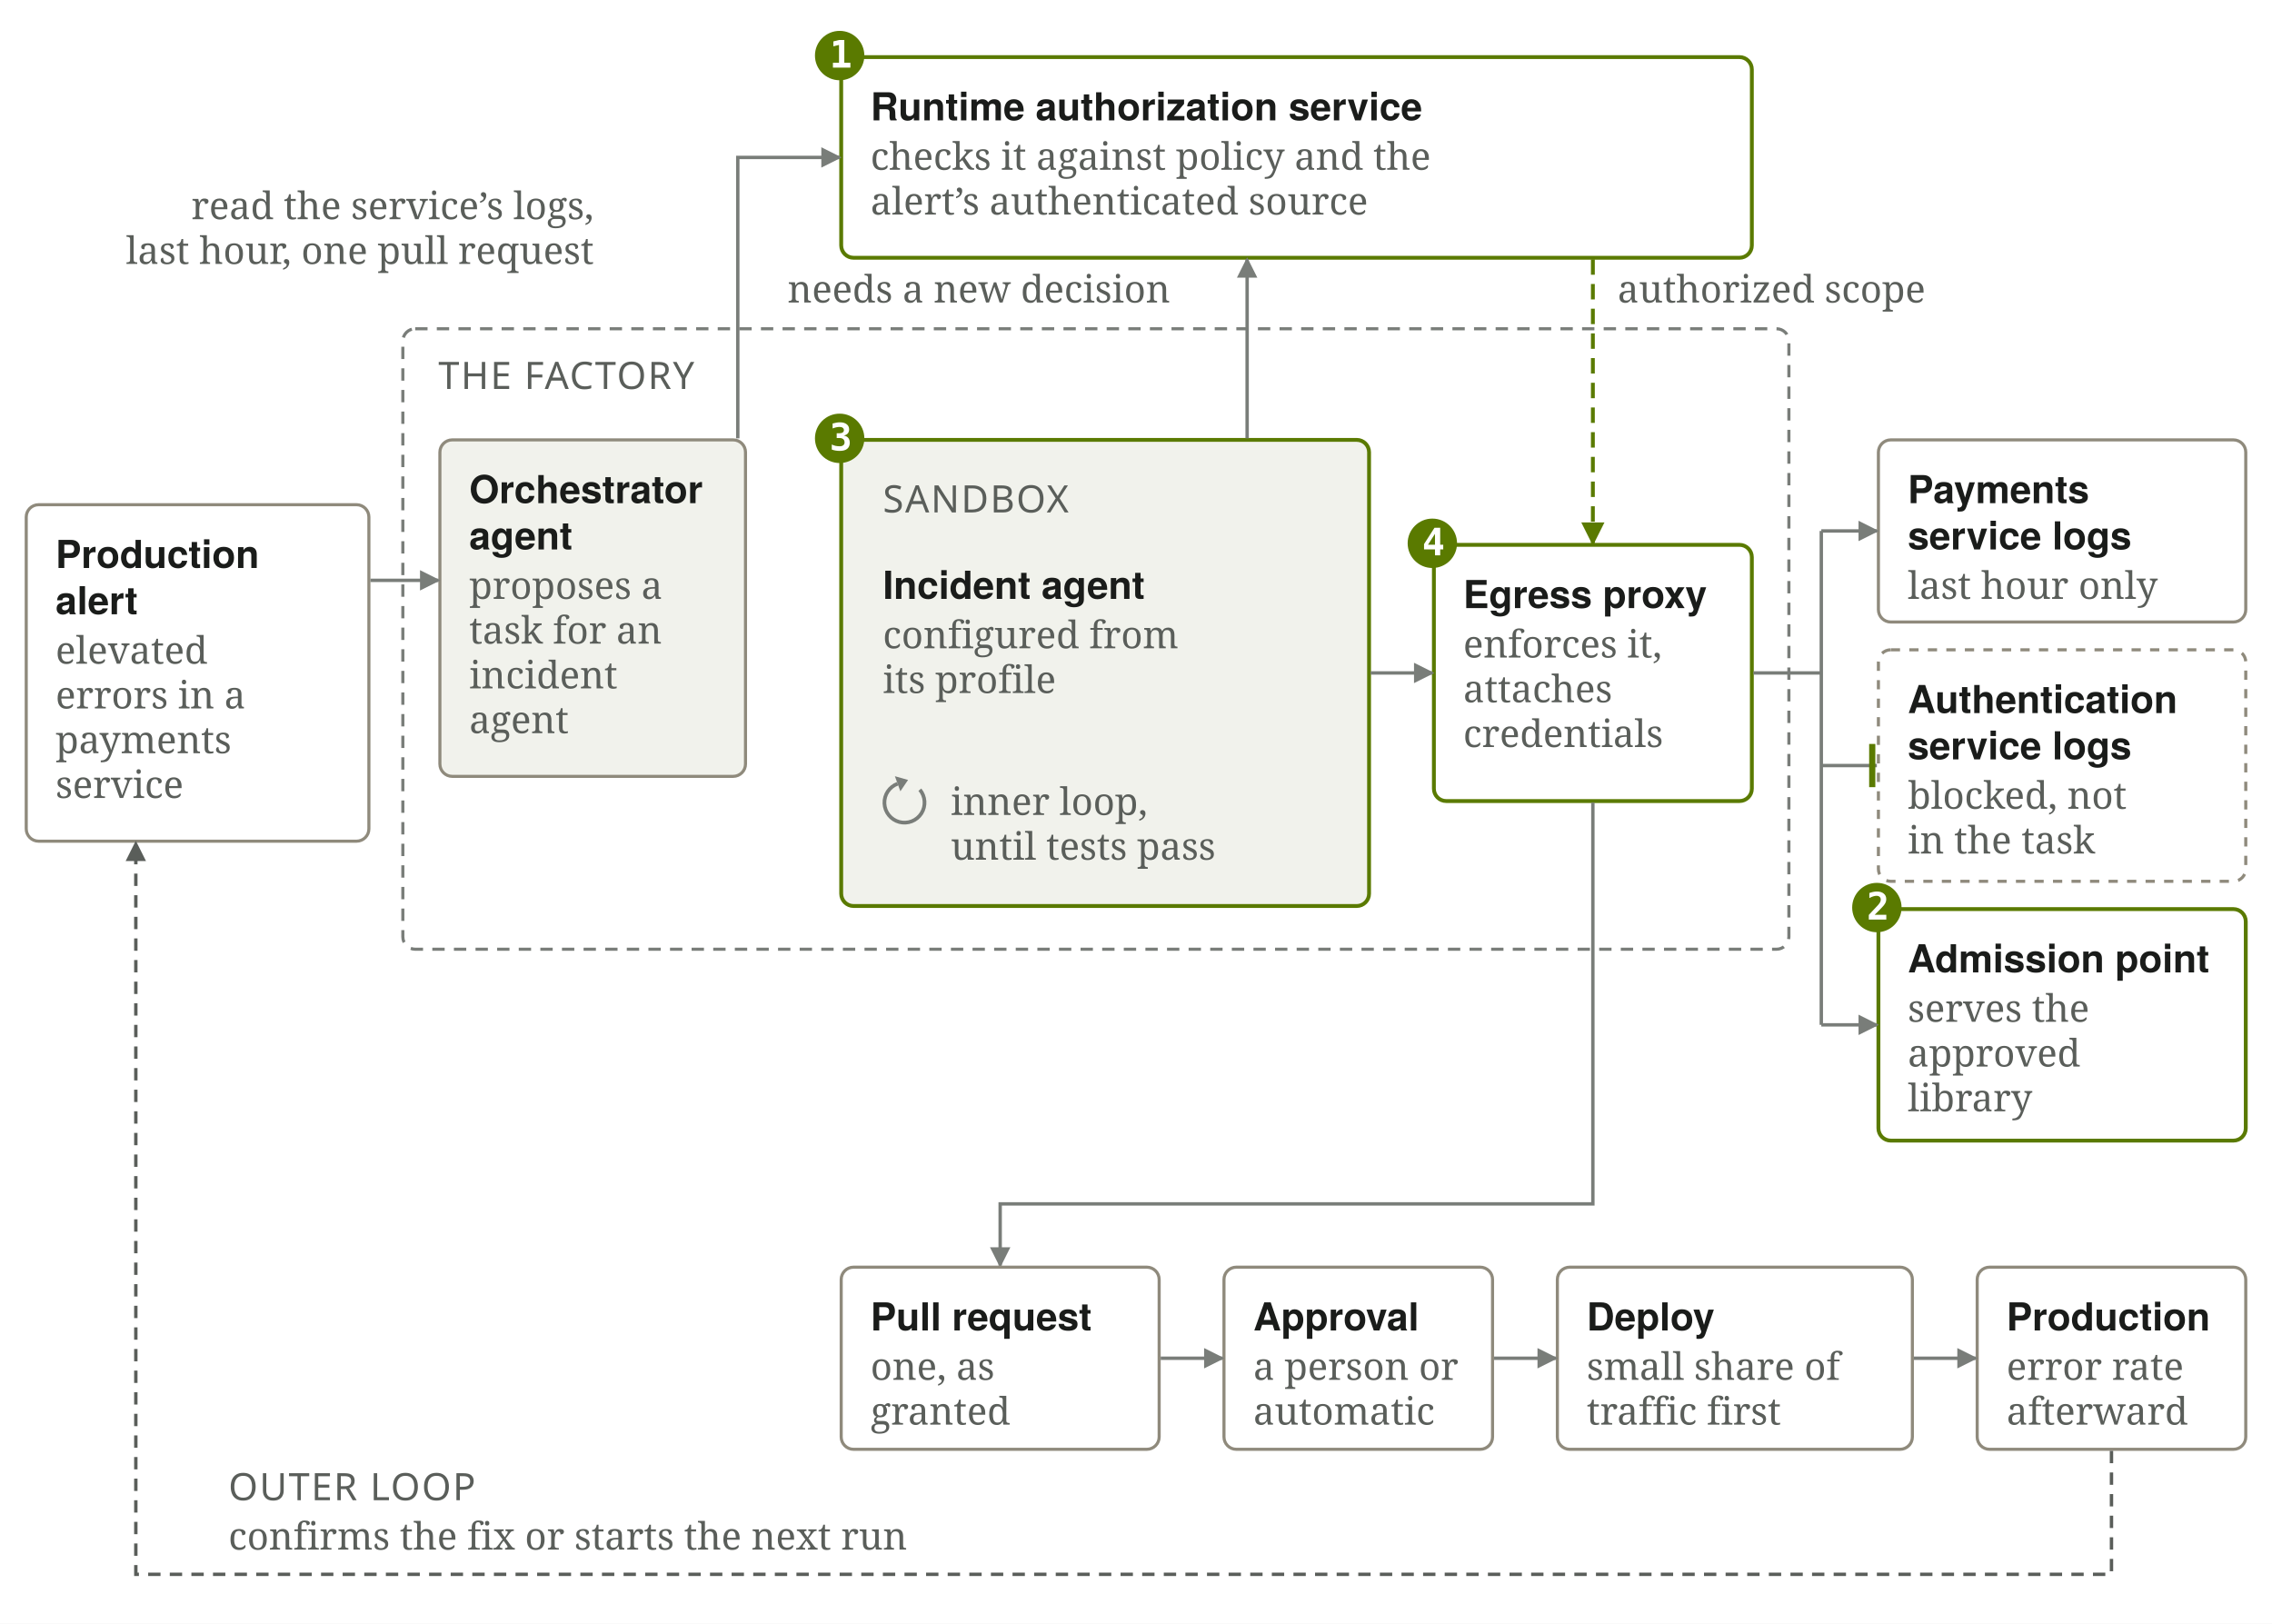
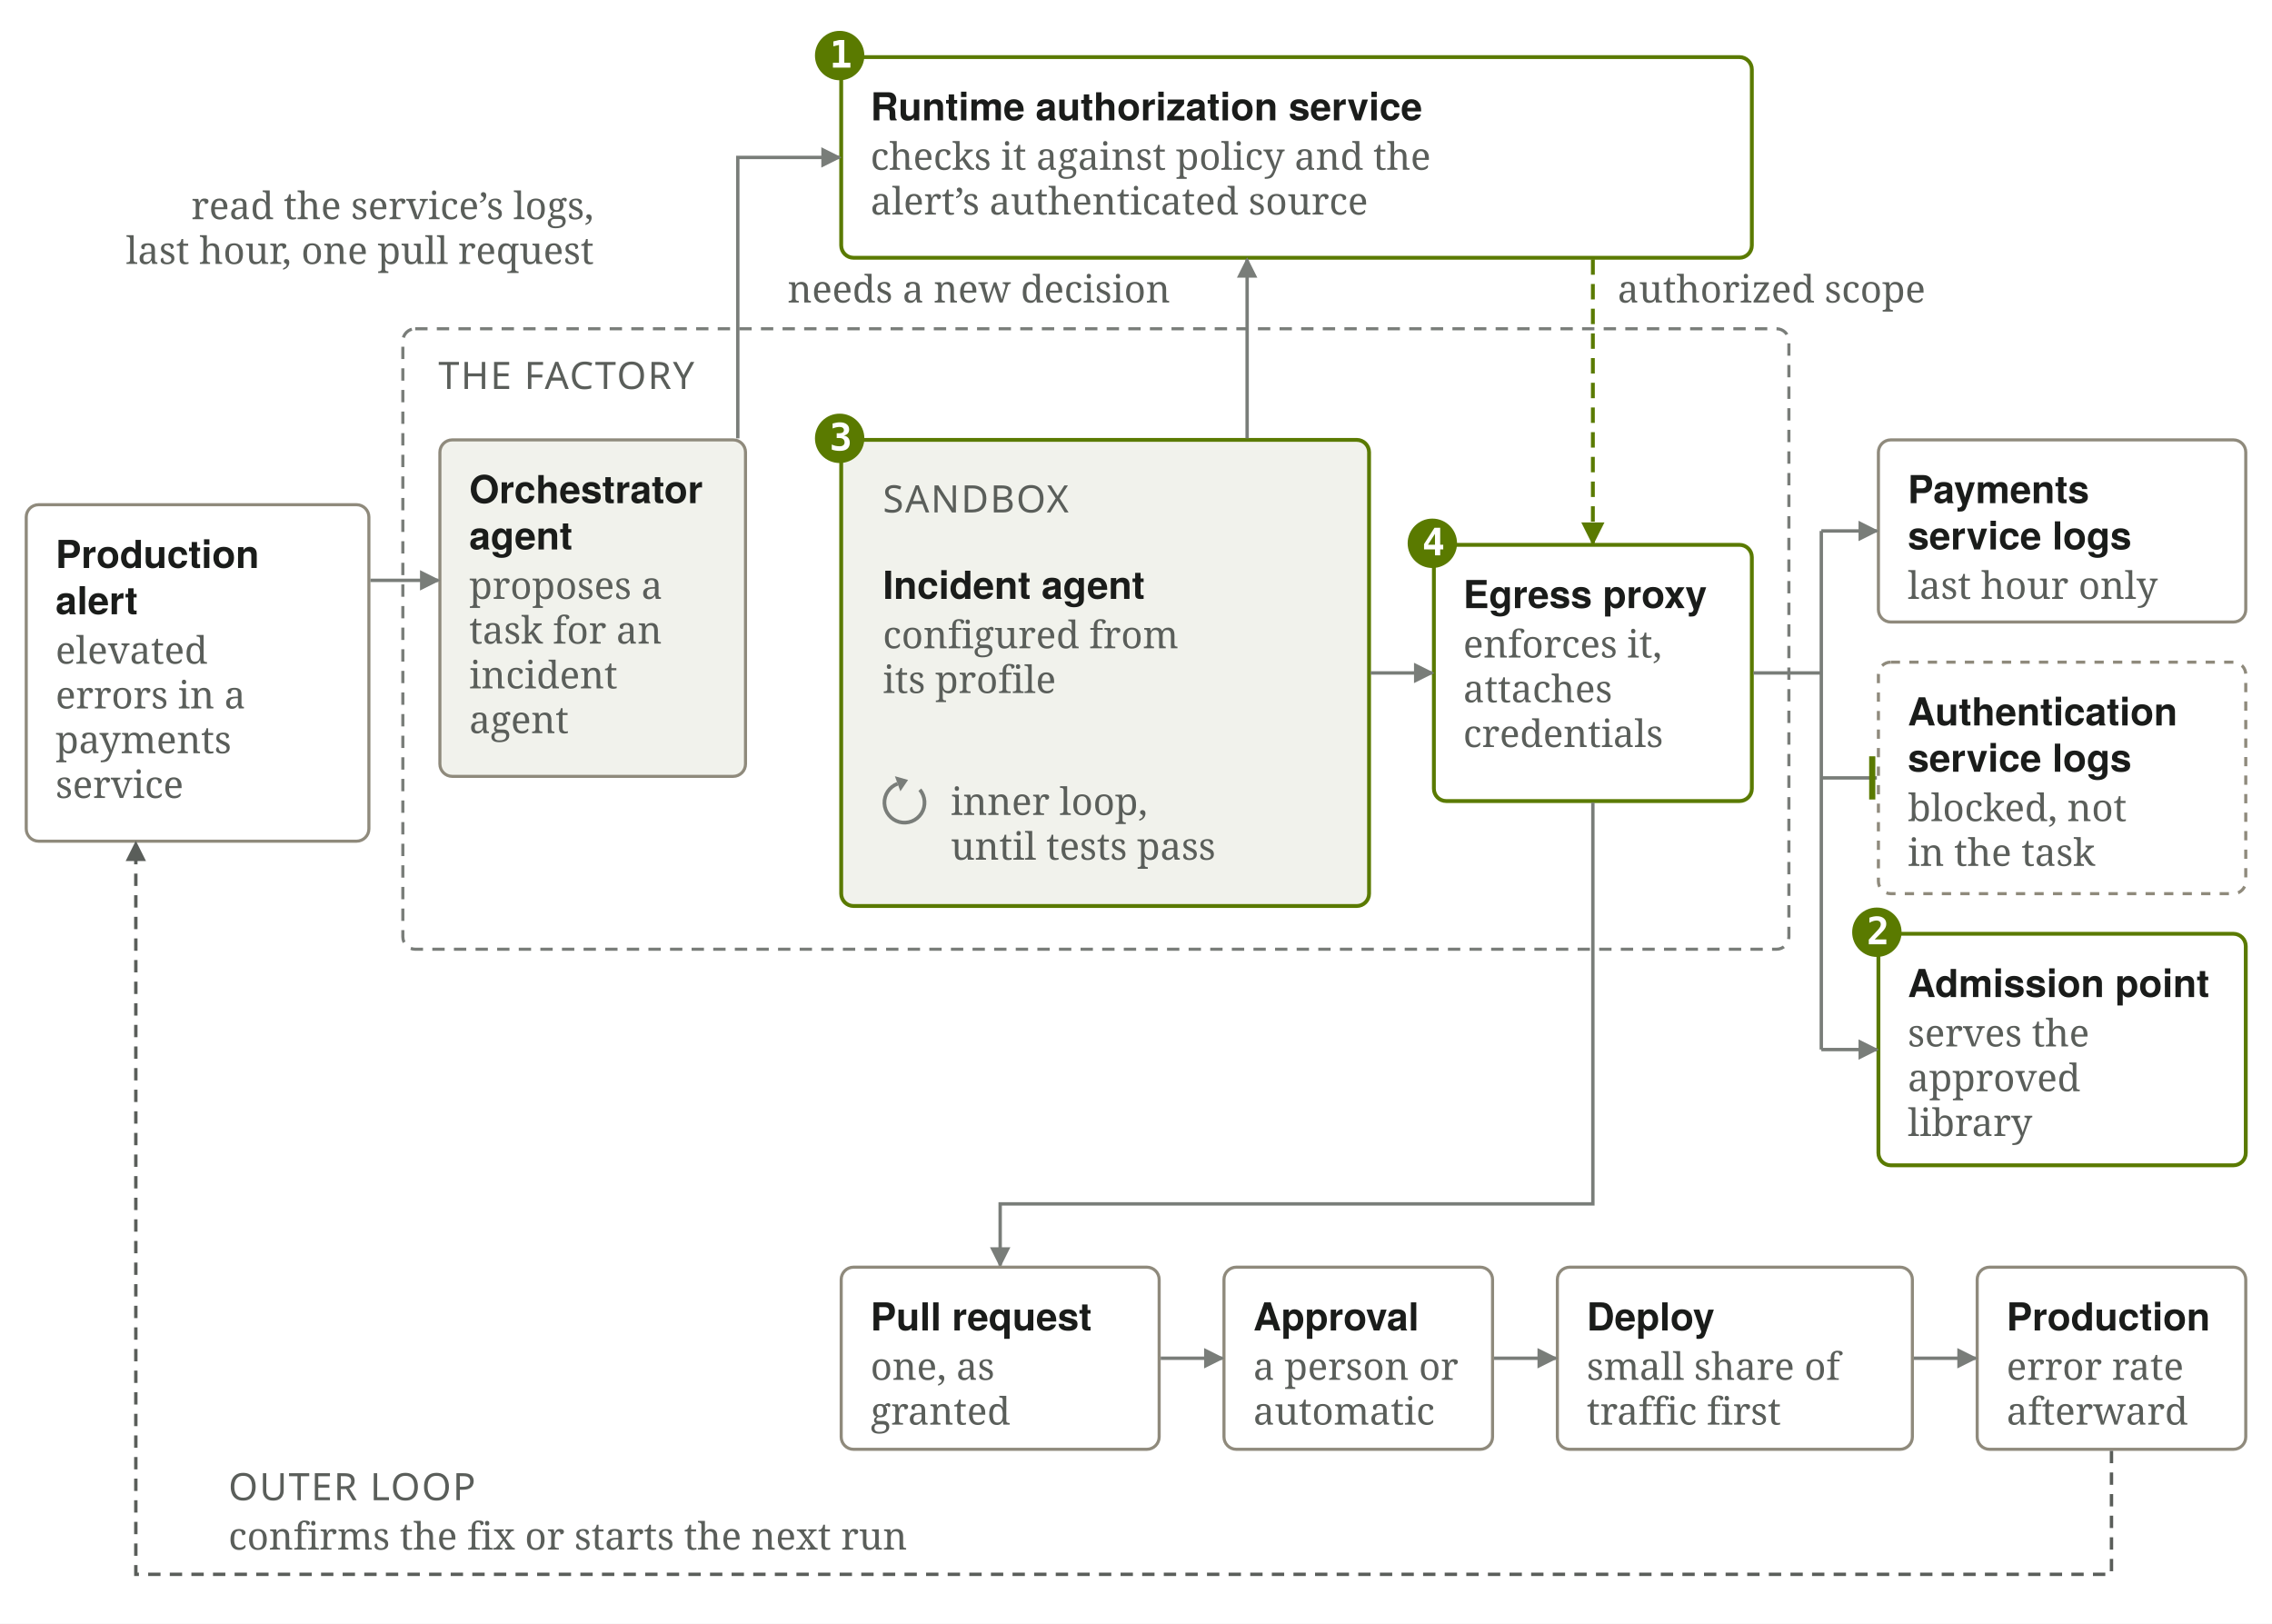
<svg xmlns="http://www.w3.org/2000/svg" viewBox="0 0 736 526" width="736" height="526" role="img" aria-labelledby="sf6-t sf6-d">
  <rect width="736" height="526" fill="#FFFFFF" />
  <defs>
    <marker id="sf6-a" viewBox="0 0 10 10" refX="9" refY="5" markerWidth="6" markerHeight="6" orient="auto-start-reverse">
      <path d="M0 0 L10 5 L0 10 z" fill="#797D79" />
    </marker>
    <marker id="sf6-g" viewBox="0 0 10 10" refX="9" refY="5" markerWidth="6" markerHeight="6" orient="auto-start-reverse">
      <path d="M0 0 L10 5 L0 10 z" fill="#5A7A00" />
    </marker>
    <marker id="sf6-s" viewBox="0 0 10 10" refX="9" refY="5" markerWidth="6" markerHeight="6" orient="auto-start-reverse">
      <path d="M0 0 L10 5 L0 10 z" fill="#5A5E5A" />
    </marker>
  </defs>
  <g transform="translate(8 8)">
    <rect x="264.5" y="10.5" width="295" height="65" rx="4" fill="none" stroke="#5A7A00" stroke-width="1.25" />
    <circle cx="264" cy="10" r="8" fill="#5A7A00" />
    <text x="260.7" y="13.9" font-family="'IBM Plex Mono',ui-monospace,'SF Mono',Menlo,Consolas,monospace" font-size="12.25" fill="#FFFFFF" font-weight="600">1</text>
    <text x="274" y="31" font-family="Figtree,'Avenir Next','Helvetica Neue',sans-serif" font-size="12.5" fill="#1A1C1A" font-weight="600">Runtime authorization service</text>
    <text x="274" y="47.0" font-family="'IBM Plex Serif',Charter,Georgia,serif" font-size="12.25" fill="#5A5E5A" font-weight="400">checks it against policy and the</text>
    <text x="274" y="61.5" font-family="'IBM Plex Serif',Charter,Georgia,serif" font-size="12.25" fill="#5A5E5A" font-weight="400">alert’s authenticated source</text>
    <path d="M508 76 L508 168" fill="none" stroke="#5A7A00" stroke-width="1.25" stroke-dasharray="5 3" marker-end="url(#sf6-g)" />
    <text x="516.0" y="90" font-family="'IBM Plex Serif',Charter,Georgia,serif" font-size="12.25" fill="#5A5E5A" font-weight="400">authorized scope</text>
    <rect x="122.5" y="98.5" width="449" height="201" rx="4" fill="none" stroke="#797D79" stroke-width="1" stroke-dasharray="4 3" />
    <text x="134" y="118" font-family="'Chakra Petch','Avenir Next',sans-serif" font-size="12.25" fill="#5A5E5A" font-weight="500" letter-spacing="0.04em">THE FACTORY</text>
    <rect x="0.5" y="155.5" width="111" height="109" rx="4" fill="none" stroke="#8F8A7C" stroke-width="1" />
    <text x="10" y="176" font-family="Figtree,'Avenir Next','Helvetica Neue',sans-serif" font-size="12.5" fill="#1A1C1A" font-weight="600">Production</text>
    <text x="10" y="191" font-family="Figtree,'Avenir Next','Helvetica Neue',sans-serif" font-size="12.5" fill="#1A1C1A" font-weight="600">alert</text>
    <text x="10" y="207.0" font-family="'IBM Plex Serif',Charter,Georgia,serif" font-size="12.25" fill="#5A5E5A" font-weight="400">elevated</text>
    <text x="10" y="221.5" font-family="'IBM Plex Serif',Charter,Georgia,serif" font-size="12.25" fill="#5A5E5A" font-weight="400">errors in a</text>
    <text x="10" y="236.0" font-family="'IBM Plex Serif',Charter,Georgia,serif" font-size="12.25" fill="#5A5E5A" font-weight="400">payments</text>
    <text x="10" y="250.5" font-family="'IBM Plex Serif',Charter,Georgia,serif" font-size="12.25" fill="#5A5E5A" font-weight="400">service</text>
    <rect x="134.5" y="134.5" width="99" height="109" rx="4" fill="#F1F2EC" stroke="#8F8A7C" stroke-width="1" />
    <text x="144" y="155" font-family="Figtree,'Avenir Next','Helvetica Neue',sans-serif" font-size="12.5" fill="#1A1C1A" font-weight="600">Orchestrator</text>
    <text x="144" y="170" font-family="Figtree,'Avenir Next','Helvetica Neue',sans-serif" font-size="12.5" fill="#1A1C1A" font-weight="600">agent</text>
    <text x="144" y="186.0" font-family="'IBM Plex Serif',Charter,Georgia,serif" font-size="12.25" fill="#5A5E5A" font-weight="400">proposes a</text>
    <text x="144" y="200.5" font-family="'IBM Plex Serif',Charter,Georgia,serif" font-size="12.25" fill="#5A5E5A" font-weight="400">task for an</text>
    <text x="144" y="215.0" font-family="'IBM Plex Serif',Charter,Georgia,serif" font-size="12.25" fill="#5A5E5A" font-weight="400">incident</text>
    <text x="144" y="229.5" font-family="'IBM Plex Serif',Charter,Georgia,serif" font-size="12.25" fill="#5A5E5A" font-weight="400">agent</text>
    <path d="M112 180 L134 180" fill="none" stroke="#797D79" stroke-width="1.1" marker-end="url(#sf6-a)" />
    <path d="M231 134 L231 43 L264 43" fill="none" stroke="#797D79" stroke-width="1.1" marker-end="url(#sf6-a)" />
    <text x="53.95" y="63.0" font-family="'IBM Plex Serif',Charter,Georgia,serif" font-size="12.25" fill="#5A5E5A" font-weight="400">read the service’s logs,</text>
    <text x="32.819" y="77.5" font-family="'IBM Plex Serif',Charter,Georgia,serif" font-size="12.25" fill="#5A5E5A" font-weight="400">last hour, one pull request</text>
    <rect x="264.5" y="134.5" width="171" height="151" rx="4" fill="#F1F2EC" stroke="#5A7A00" stroke-width="1.25" />
    <circle cx="264" cy="134" r="8" fill="#5A7A00" />
    <text x="260.7" y="137.9" font-family="'IBM Plex Mono',ui-monospace,'SF Mono',Menlo,Consolas,monospace" font-size="12.25" fill="#FFFFFF" font-weight="600">3</text>
    <text x="278" y="158" font-family="'Chakra Petch','Avenir Next',sans-serif" font-size="12.25" fill="#5A5E5A" font-weight="500" letter-spacing="0.04em">SANDBOX</text>
    <text x="278" y="186" font-family="Figtree,'Avenir Next','Helvetica Neue',sans-serif" font-size="12.5" fill="#1A1C1A" font-weight="600">Incident agent</text>
    <text x="278" y="202" font-family="'IBM Plex Serif',Charter,Georgia,serif" font-size="12.25" fill="#5A5E5A" font-weight="400">configured from</text>
    <text x="278" y="216.5" font-family="'IBM Plex Serif',Charter,Georgia,serif" font-size="12.25" fill="#5A5E5A" font-weight="400">its profile</text>
    <path d="M289.98 247.82 A6.5 6.5 0 1 1 282.78 245.89" fill="none" stroke="#797D79" stroke-width="1.2" />
    <path d="M286.16 244.66 L283.67 248.34 L281.89 243.45 z" fill="#797D79" />
    <text x="300" y="256" font-family="'IBM Plex Serif',Charter,Georgia,serif" font-size="12.25" fill="#5A5E5A" font-weight="400">inner loop,</text>
    <text x="300" y="270.5" font-family="'IBM Plex Serif',Charter,Georgia,serif" font-size="12.25" fill="#5A5E5A" font-weight="400">until tests pass</text>
    <path d="M396 134 L396 76" fill="none" stroke="#797D79" stroke-width="1.1" marker-end="url(#sf6-a)" />
    <text x="247.125" y="90" font-family="'IBM Plex Serif',Charter,Georgia,serif" font-size="12.25" fill="#5A5E5A" font-weight="400">needs a new decision</text>
    <rect x="456.5" y="168.5" width="103" height="83" rx="4" fill="none" stroke="#5A7A00" stroke-width="1.25" />
    <circle cx="456" cy="168" r="8" fill="#5A7A00" />
    <text x="452.7" y="171.9" font-family="'IBM Plex Mono',ui-monospace,'SF Mono',Menlo,Consolas,monospace" font-size="12.25" fill="#FFFFFF" font-weight="600">4</text>
    <text x="466" y="189" font-family="Figtree,'Avenir Next','Helvetica Neue',sans-serif" font-size="12.5" fill="#1A1C1A" font-weight="600">Egress proxy</text>
    <text x="466" y="205.0" font-family="'IBM Plex Serif',Charter,Georgia,serif" font-size="12.25" fill="#5A5E5A" font-weight="400">enforces it,</text>
    <text x="466" y="219.5" font-family="'IBM Plex Serif',Charter,Georgia,serif" font-size="12.25" fill="#5A5E5A" font-weight="400">attaches</text>
    <text x="466" y="234.0" font-family="'IBM Plex Serif',Charter,Georgia,serif" font-size="12.25" fill="#5A5E5A" font-weight="400">credentials</text>
    <path d="M436 210 L456 210" fill="none" stroke="#797D79" stroke-width="1.1" marker-end="url(#sf6-a)" />
    <rect x="600.5" y="134.5" width="119" height="59" rx="4" fill="none" stroke="#8F8A7C" stroke-width="1" />
    <text x="610" y="155" font-family="Figtree,'Avenir Next','Helvetica Neue',sans-serif" font-size="12.5" fill="#1A1C1A" font-weight="600">Payments</text>
    <text x="610" y="170" font-family="Figtree,'Avenir Next','Helvetica Neue',sans-serif" font-size="12.5" fill="#1A1C1A" font-weight="600">service logs</text>
    <text x="610" y="186.0" font-family="'IBM Plex Serif',Charter,Georgia,serif" font-size="12.25" fill="#5A5E5A" font-weight="400">last hour only</text>
-     <rect x="600.5" y="202.5" width="119" height="75" rx="4" fill="none" stroke="#8F8A7C" stroke-width="1" stroke-dasharray="3 3" />
-     <text x="610" y="223" font-family="Figtree,'Avenir Next','Helvetica Neue',sans-serif" font-size="12.5" fill="#1A1C1A" font-weight="600">Authentication</text>
-     <text x="610" y="238" font-family="Figtree,'Avenir Next','Helvetica Neue',sans-serif" font-size="12.5" fill="#1A1C1A" font-weight="600">service logs</text>
-     <text x="610" y="254.0" font-family="'IBM Plex Serif',Charter,Georgia,serif" font-size="12.25" fill="#5A5E5A" font-weight="400">blocked, not</text>
-     <text x="610" y="268.5" font-family="'IBM Plex Serif',Charter,Georgia,serif" font-size="12.25" fill="#5A5E5A" font-weight="400">in the task</text>
-     <rect x="600.5" y="286.5" width="119" height="75" rx="4" fill="none" stroke="#5A7A00" stroke-width="1.25" />
-     <circle cx="600" cy="286" r="8" fill="#5A7A00" />
-     <text x="596.7" y="289.9" font-family="'IBM Plex Mono',ui-monospace,'SF Mono',Menlo,Consolas,monospace" font-size="12.25" fill="#FFFFFF" font-weight="600">2</text>
-     <text x="610" y="307" font-family="Figtree,'Avenir Next','Helvetica Neue',sans-serif" font-size="12.5" fill="#1A1C1A" font-weight="600">Admission point</text>
-     <text x="610" y="323.0" font-family="'IBM Plex Serif',Charter,Georgia,serif" font-size="12.25" fill="#5A5E5A" font-weight="400">serves the</text>
-     <text x="610" y="337.5" font-family="'IBM Plex Serif',Charter,Georgia,serif" font-size="12.25" fill="#5A5E5A" font-weight="400">approved</text>
-     <text x="610" y="352.0" font-family="'IBM Plex Serif',Charter,Georgia,serif" font-size="12.25" fill="#5A5E5A" font-weight="400">library</text>
+     <rect x="600.5" y="206.5" width="119" height="75" rx="4" fill="none" stroke="#8F8A7C" stroke-width="1" stroke-dasharray="3 3" />
+     <text x="610" y="227" font-family="Figtree,'Avenir Next','Helvetica Neue',sans-serif" font-size="12.5" fill="#1A1C1A" font-weight="600">Authentication</text>
+     <text x="610" y="242" font-family="Figtree,'Avenir Next','Helvetica Neue',sans-serif" font-size="12.5" fill="#1A1C1A" font-weight="600">service logs</text>
+     <text x="610" y="258.0" font-family="'IBM Plex Serif',Charter,Georgia,serif" font-size="12.25" fill="#5A5E5A" font-weight="400">blocked, not</text>
+     <text x="610" y="272.5" font-family="'IBM Plex Serif',Charter,Georgia,serif" font-size="12.25" fill="#5A5E5A" font-weight="400">in the task</text>
+     <rect x="600.5" y="294.5" width="119" height="75" rx="4" fill="none" stroke="#5A7A00" stroke-width="1.25" />
+     <circle cx="600" cy="294" r="8" fill="#5A7A00" />
+     <text x="596.7" y="297.9" font-family="'IBM Plex Mono',ui-monospace,'SF Mono',Menlo,Consolas,monospace" font-size="12.25" fill="#FFFFFF" font-weight="600">2</text>
+     <text x="610" y="315" font-family="Figtree,'Avenir Next','Helvetica Neue',sans-serif" font-size="12.5" fill="#1A1C1A" font-weight="600">Admission point</text>
+     <text x="610" y="331.0" font-family="'IBM Plex Serif',Charter,Georgia,serif" font-size="12.25" fill="#5A5E5A" font-weight="400">serves the</text>
+     <text x="610" y="345.5" font-family="'IBM Plex Serif',Charter,Georgia,serif" font-size="12.25" fill="#5A5E5A" font-weight="400">approved</text>
+     <text x="610" y="360.0" font-family="'IBM Plex Serif',Charter,Georgia,serif" font-size="12.25" fill="#5A5E5A" font-weight="400">library</text>
    <path d="M560 210 L582 210" fill="none" stroke="#797D79" stroke-width="1.1" />
-     <path d="M582 164 L582 324" fill="none" stroke="#797D79" stroke-width="1.1" />
+     <path d="M582 164 L582 332" fill="none" stroke="#797D79" stroke-width="1.1" />
    <path d="M582 164 L600 164" fill="none" stroke="#797D79" stroke-width="1.1" marker-end="url(#sf6-a)" />
-     <path d="M582 240 L600 240" fill="none" stroke="#797D79" stroke-width="1.1" />
-     <path d="M598.5 233 L598.5 247" stroke="#5A7A00" stroke-width="2" />
-     <path d="M582 324 L600 324" fill="none" stroke="#797D79" stroke-width="1.1" marker-end="url(#sf6-a)" />
+     <path d="M582 244 L600 244" fill="none" stroke="#797D79" stroke-width="1.1" />
+     <path d="M598.5 237 L598.5 251" stroke="#5A7A00" stroke-width="2" />
+     <path d="M582 332 L600 332" fill="none" stroke="#797D79" stroke-width="1.1" marker-end="url(#sf6-a)" />
    <path d="M508 252 L508 382 L316 382 L316 402" fill="none" stroke="#797D79" stroke-width="1.1" marker-end="url(#sf6-a)" />
    <rect x="264.5" y="402.5" width="103" height="59" rx="4" fill="none" stroke="#8F8A7C" stroke-width="1" />
    <text x="274" y="423" font-family="Figtree,'Avenir Next','Helvetica Neue',sans-serif" font-size="12.5" fill="#1A1C1A" font-weight="600">Pull request</text>
    <text x="274" y="439.0" font-family="'IBM Plex Serif',Charter,Georgia,serif" font-size="12.25" fill="#5A5E5A" font-weight="400">one, as</text>
    <text x="274" y="453.5" font-family="'IBM Plex Serif',Charter,Georgia,serif" font-size="12.25" fill="#5A5E5A" font-weight="400">granted</text>
    <rect x="388.5" y="402.5" width="87" height="59" rx="4" fill="none" stroke="#8F8A7C" stroke-width="1" />
    <text x="398" y="423" font-family="Figtree,'Avenir Next','Helvetica Neue',sans-serif" font-size="12.5" fill="#1A1C1A" font-weight="600">Approval</text>
    <text x="398" y="439.0" font-family="'IBM Plex Serif',Charter,Georgia,serif" font-size="12.25" fill="#5A5E5A" font-weight="400">a person or</text>
    <text x="398" y="453.5" font-family="'IBM Plex Serif',Charter,Georgia,serif" font-size="12.25" fill="#5A5E5A" font-weight="400">automatic</text>
    <rect x="496.5" y="402.5" width="115" height="59" rx="4" fill="none" stroke="#8F8A7C" stroke-width="1" />
    <text x="506" y="423" font-family="Figtree,'Avenir Next','Helvetica Neue',sans-serif" font-size="12.5" fill="#1A1C1A" font-weight="600">Deploy</text>
    <text x="506" y="439.0" font-family="'IBM Plex Serif',Charter,Georgia,serif" font-size="12.25" fill="#5A5E5A" font-weight="400">small share of</text>
    <text x="506" y="453.5" font-family="'IBM Plex Serif',Charter,Georgia,serif" font-size="12.25" fill="#5A5E5A" font-weight="400">traffic first</text>
    <rect x="632.5" y="402.5" width="87" height="59" rx="4" fill="none" stroke="#8F8A7C" stroke-width="1" />
    <text x="642" y="423" font-family="Figtree,'Avenir Next','Helvetica Neue',sans-serif" font-size="12.5" fill="#1A1C1A" font-weight="600">Production</text>
    <text x="642" y="439.0" font-family="'IBM Plex Serif',Charter,Georgia,serif" font-size="12.25" fill="#5A5E5A" font-weight="400">error rate</text>
    <text x="642" y="453.5" font-family="'IBM Plex Serif',Charter,Georgia,serif" font-size="12.25" fill="#5A5E5A" font-weight="400">afterward</text>
    <path d="M368 432 L388 432" fill="none" stroke="#797D79" stroke-width="1.1" marker-end="url(#sf6-a)" />
    <path d="M476 432 L496 432" fill="none" stroke="#797D79" stroke-width="1.1" marker-end="url(#sf6-a)" />
    <path d="M612 432 L632 432" fill="none" stroke="#797D79" stroke-width="1.1" marker-end="url(#sf6-a)" />
    <path d="M676 462 L676 502 L36 502 L36 265" fill="none" stroke="#5A5E5A" stroke-width="1.1" stroke-dasharray="4 3" marker-end="url(#sf6-s)" />
    <text x="66" y="478" font-family="'Chakra Petch','Avenir Next',sans-serif" font-size="12.25" fill="#5A5E5A" font-weight="500" letter-spacing="0.04em">OUTER LOOP</text>
    <text x="66" y="494" font-family="'IBM Plex Serif',Charter,Georgia,serif" font-size="12.25" fill="#5A5E5A" font-weight="400">confirms the fix or starts the next run</text>
  </g>
</svg>
